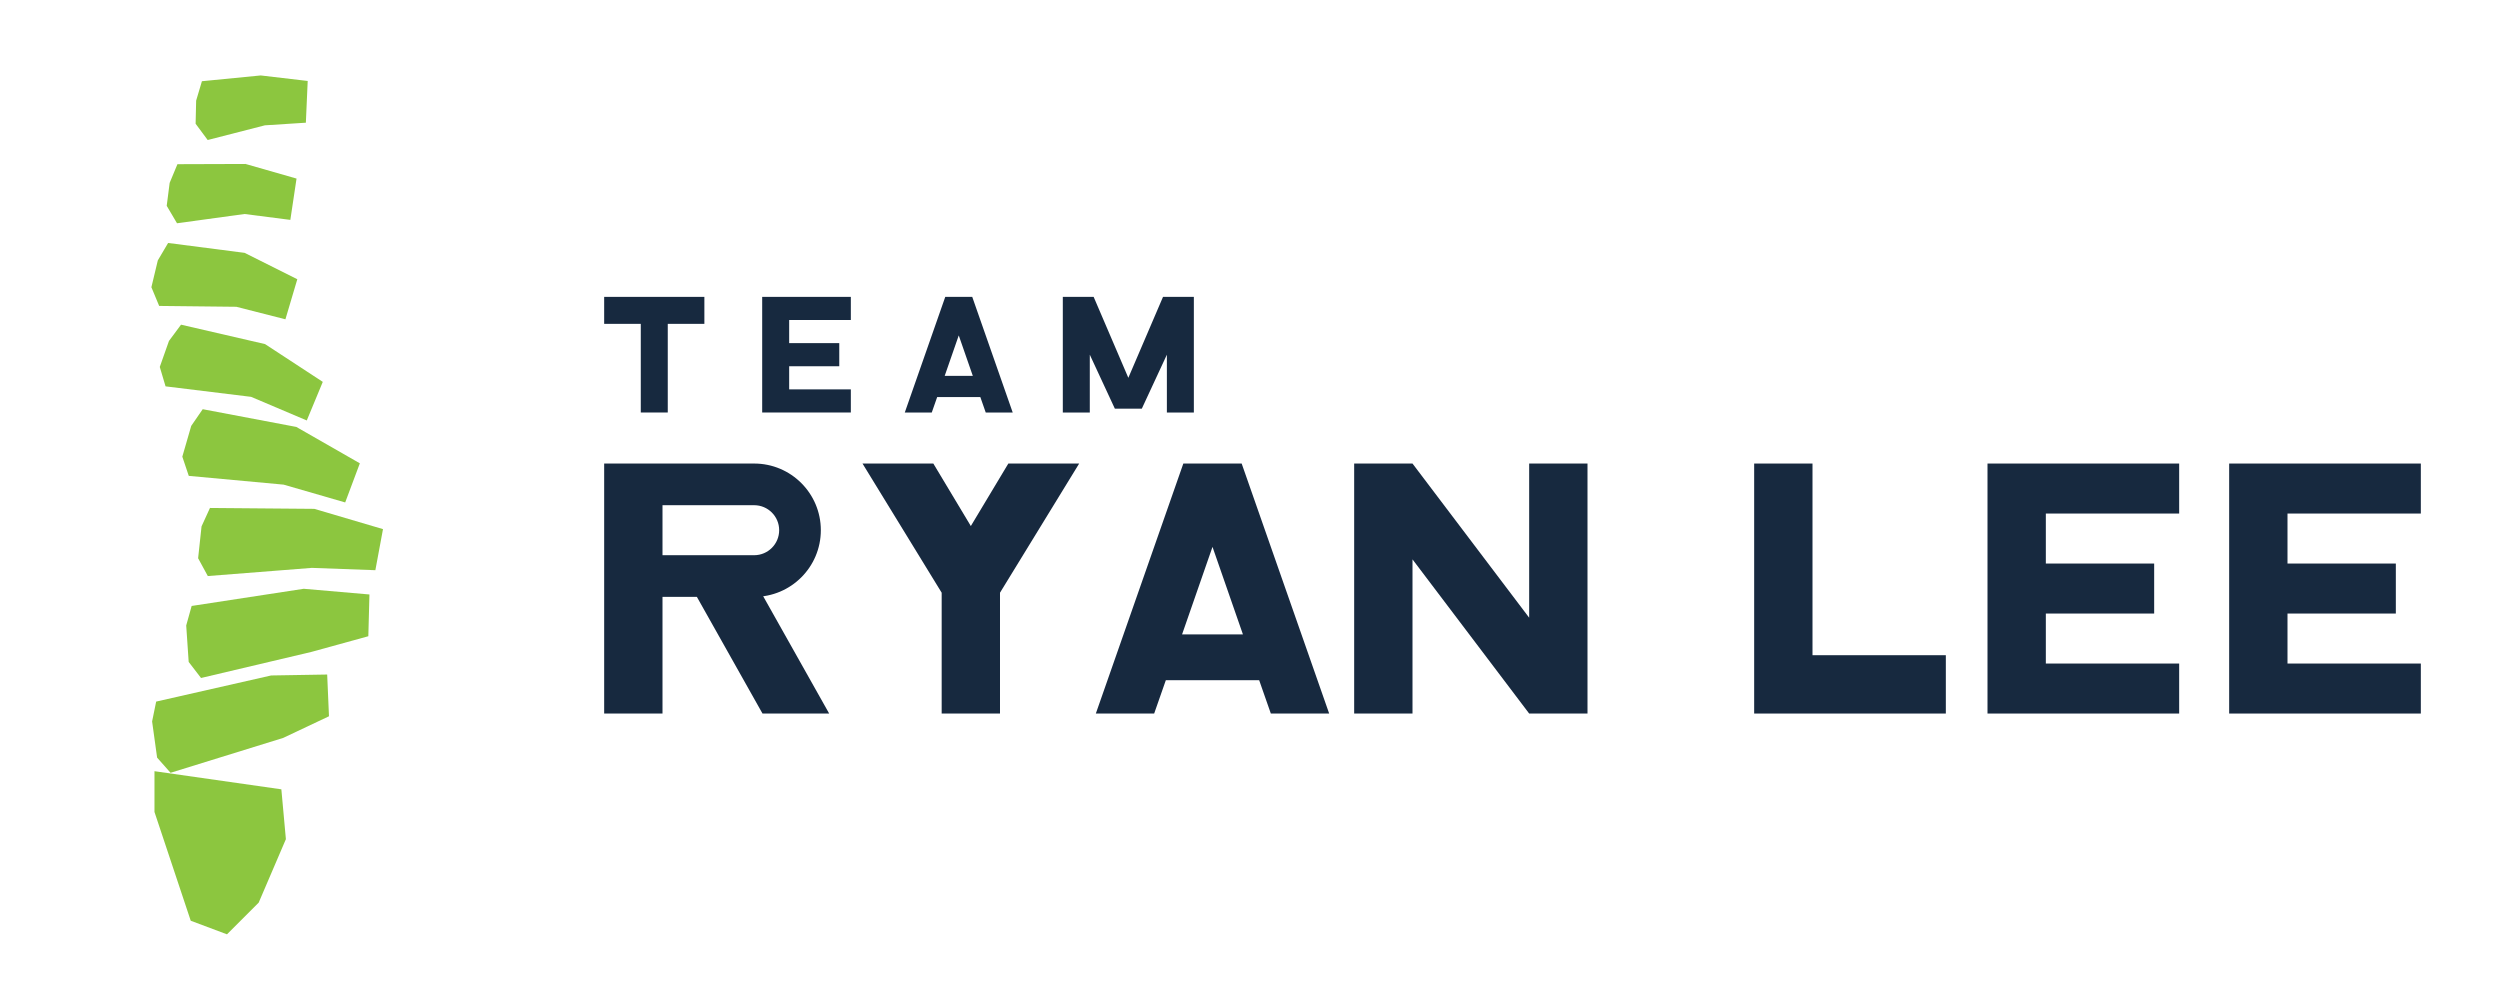
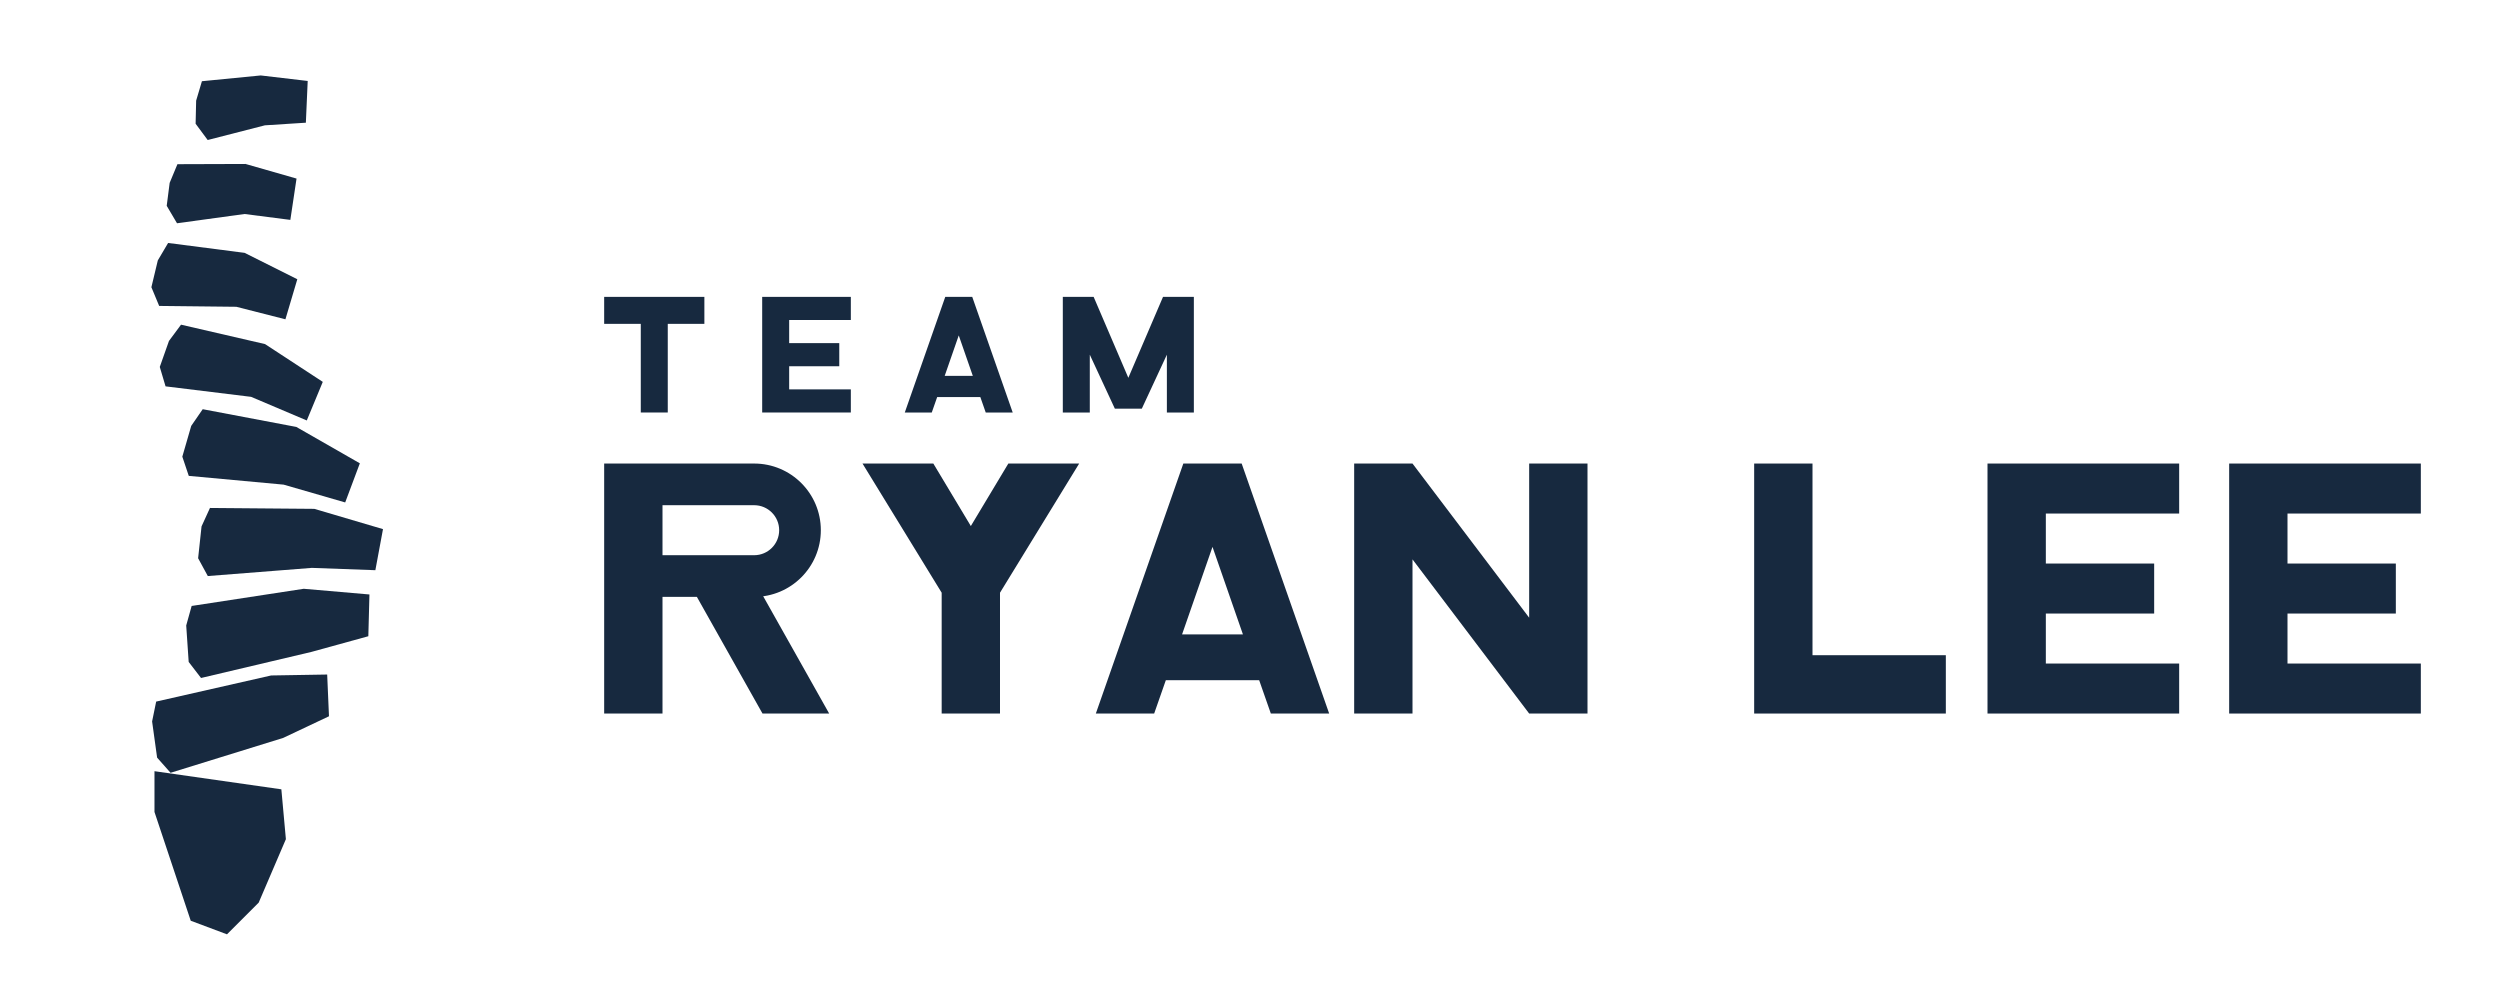
<svg xmlns="http://www.w3.org/2000/svg" viewBox="0 0 480 190" width="480" height="190" role="img" aria-label="Team Ryan Lee">
  <g fill="#17293F">
    <g transform="translate(116,57) scale(0.37)">
      <path transform="translate(0,0)" d="M0 0 H52 V14 H33 V60 H19 V14 H0 Z" />
      <path transform="translate(82,0)" d="M0 0 H46 V12 H14 V24 H40 V36 H14 V48 H46 V60 H0 Z" />
      <path transform="translate(156,0)" d="M0 60 L21 0 H35 L56 60 H42 L39.2 52 H16.8 L14 60 Z M20.7 41 H35.3 L28 20 Z" />
      <path transform="translate(238,0)" d="M0 0 H16 L34 42 L52 0 H68 V60 H54 V30 L41 58 H27 L14 30 V60 H0 Z" />
    </g>
    <g transform="translate(116,89) scale(0.8)">
      <path transform="translate(0,0)" d="M0 0 H36 A16 16 0 0 1 36 32 H14 V60 H0 Z M14 22 H36 A6 6 0 0 0 36 10 H14 Z M20 28 H36 L54 60 H38 Z" />
      <path transform="translate(62,0)" d="M0 0 H17 L26 15 L35 0 H52 L33 31 V60 H19 V31 Z" />
      <path transform="translate(118,0)" d="M0 60 L21 0 H35 L56 60 H42 L39.2 52 H16.8 L14 60 Z M20.7 41 H35.3 L28 20 Z" />
      <path transform="translate(180,0)" d="M0 0 H14 L42 37 V0 H56 V60 H42 L14 23 V60 H0 Z" />
      <path transform="translate(276,0)" d="M0 0 H14 V46 H46 V60 H0 Z" />
      <path transform="translate(332,0)" d="M0 0 H46 V12 H14 V24 H40 V36 H14 V48 H46 V60 H0 Z" />
      <path transform="translate(390,0)" d="M0 0 H46 V12 H14 V24 H40 V36 H14 V48 H46 V60 H0 Z" />
    </g>
-   </g>
-   <g fill="#8CC63F">
    <g transform="translate(14,8) scale(0.87)">
      <path transform="translate(36,14) rotate(-10)" d="M-6.5 -6.5 L6.5 -5.5 L16.5 -2.5 L14.5 6.5 L5.5 5.5 L-7.5 6.5 L-9.5 2.5 L-8.5 -2.5 Z" />
      <path transform="translate(31,33) rotate(-4)" d="M-7.5 -6.5 L7.5 -5.5 L18.5 -1.5 L16.5 7.5 L6.5 5.5 L-8.5 6.5 L-10.5 2.5 L-9.5 -2.5 Z" />
      <path transform="translate(29,52) rotate(4)" d="M-8.5 -7 L8.5 -6 L20.5 -1 L18.5 8 L7.5 6 L-9.5 7 L-11.5 3 L-10.5 -3 Z" />
      <path transform="translate(32,71) rotate(10)" d="M-9.5 -7 L9.5 -6 L23.5 0 L21.5 9 L8.5 6 L-10.5 7 L-12.5 3 L-11.5 -3 Z" />
      <path transform="translate(38,90) rotate(8)" d="M-10.5 -7.5 L10.5 -6.5 L25.5 -0.5 L23.5 8.5 L9.5 6.5 L-11.5 7.5 L-13.5 3.5 L-12.5 -3.5 Z" />
      <path transform="translate(42,110) rotate(-2)" d="M-11.5 -7.5 L11.5 -6.5 L26.5 -1.5 L24.5 7.5 L10.5 6.5 L-12.5 7.5 L-14.5 3.5 L-13.5 -3.5 Z" />
      <path transform="translate(40,130) rotate(-11)" d="M-12.5 -8 L12.5 -7 L26.5 -3 L24.5 6 L11.5 7 L-13.5 8 L-15.5 4 L-14.5 -4 Z" />
      <path transform="translate(33,150) rotate(-15)" d="M-13 -8 L13 -7 L25 -4 L23 5 L12 7 L-14 8 L-16 4 L-15 -4 Z" />
      <path d="M18 161 L46 165 L47 176 L41 190 L34 197 L26 194 L22 182 L18 170 Z" />
    </g>
  </g>
</svg>
